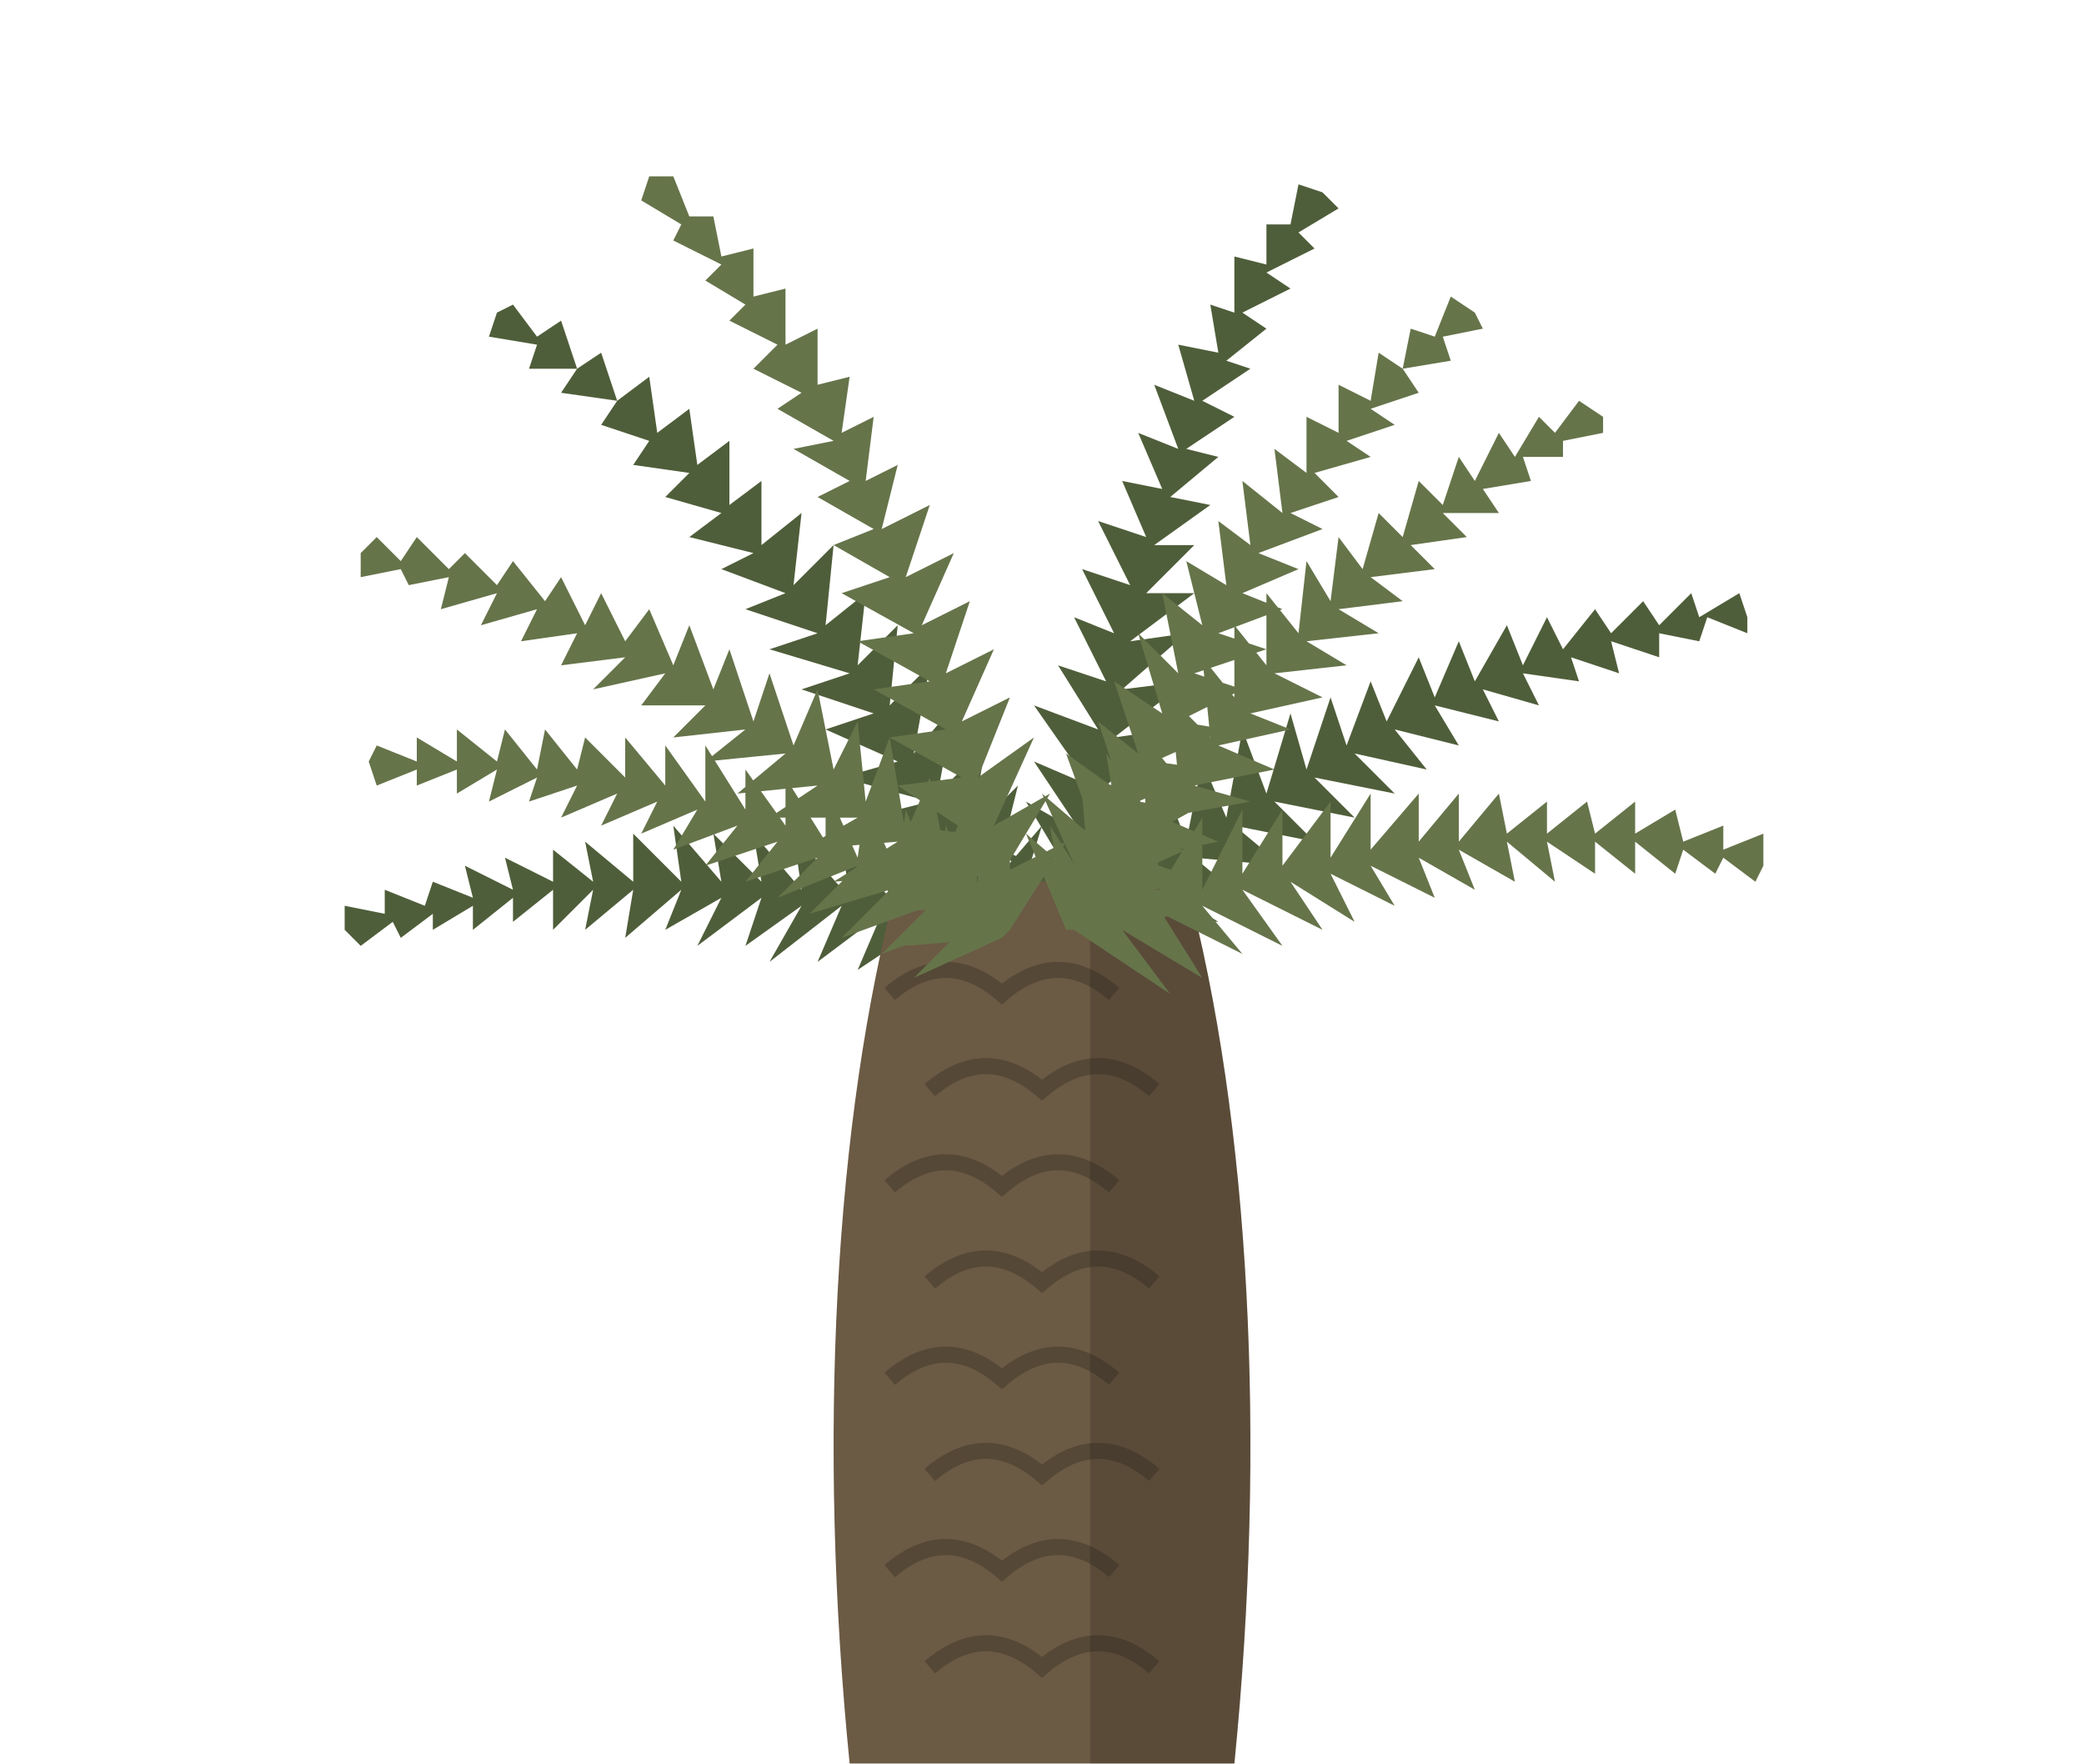
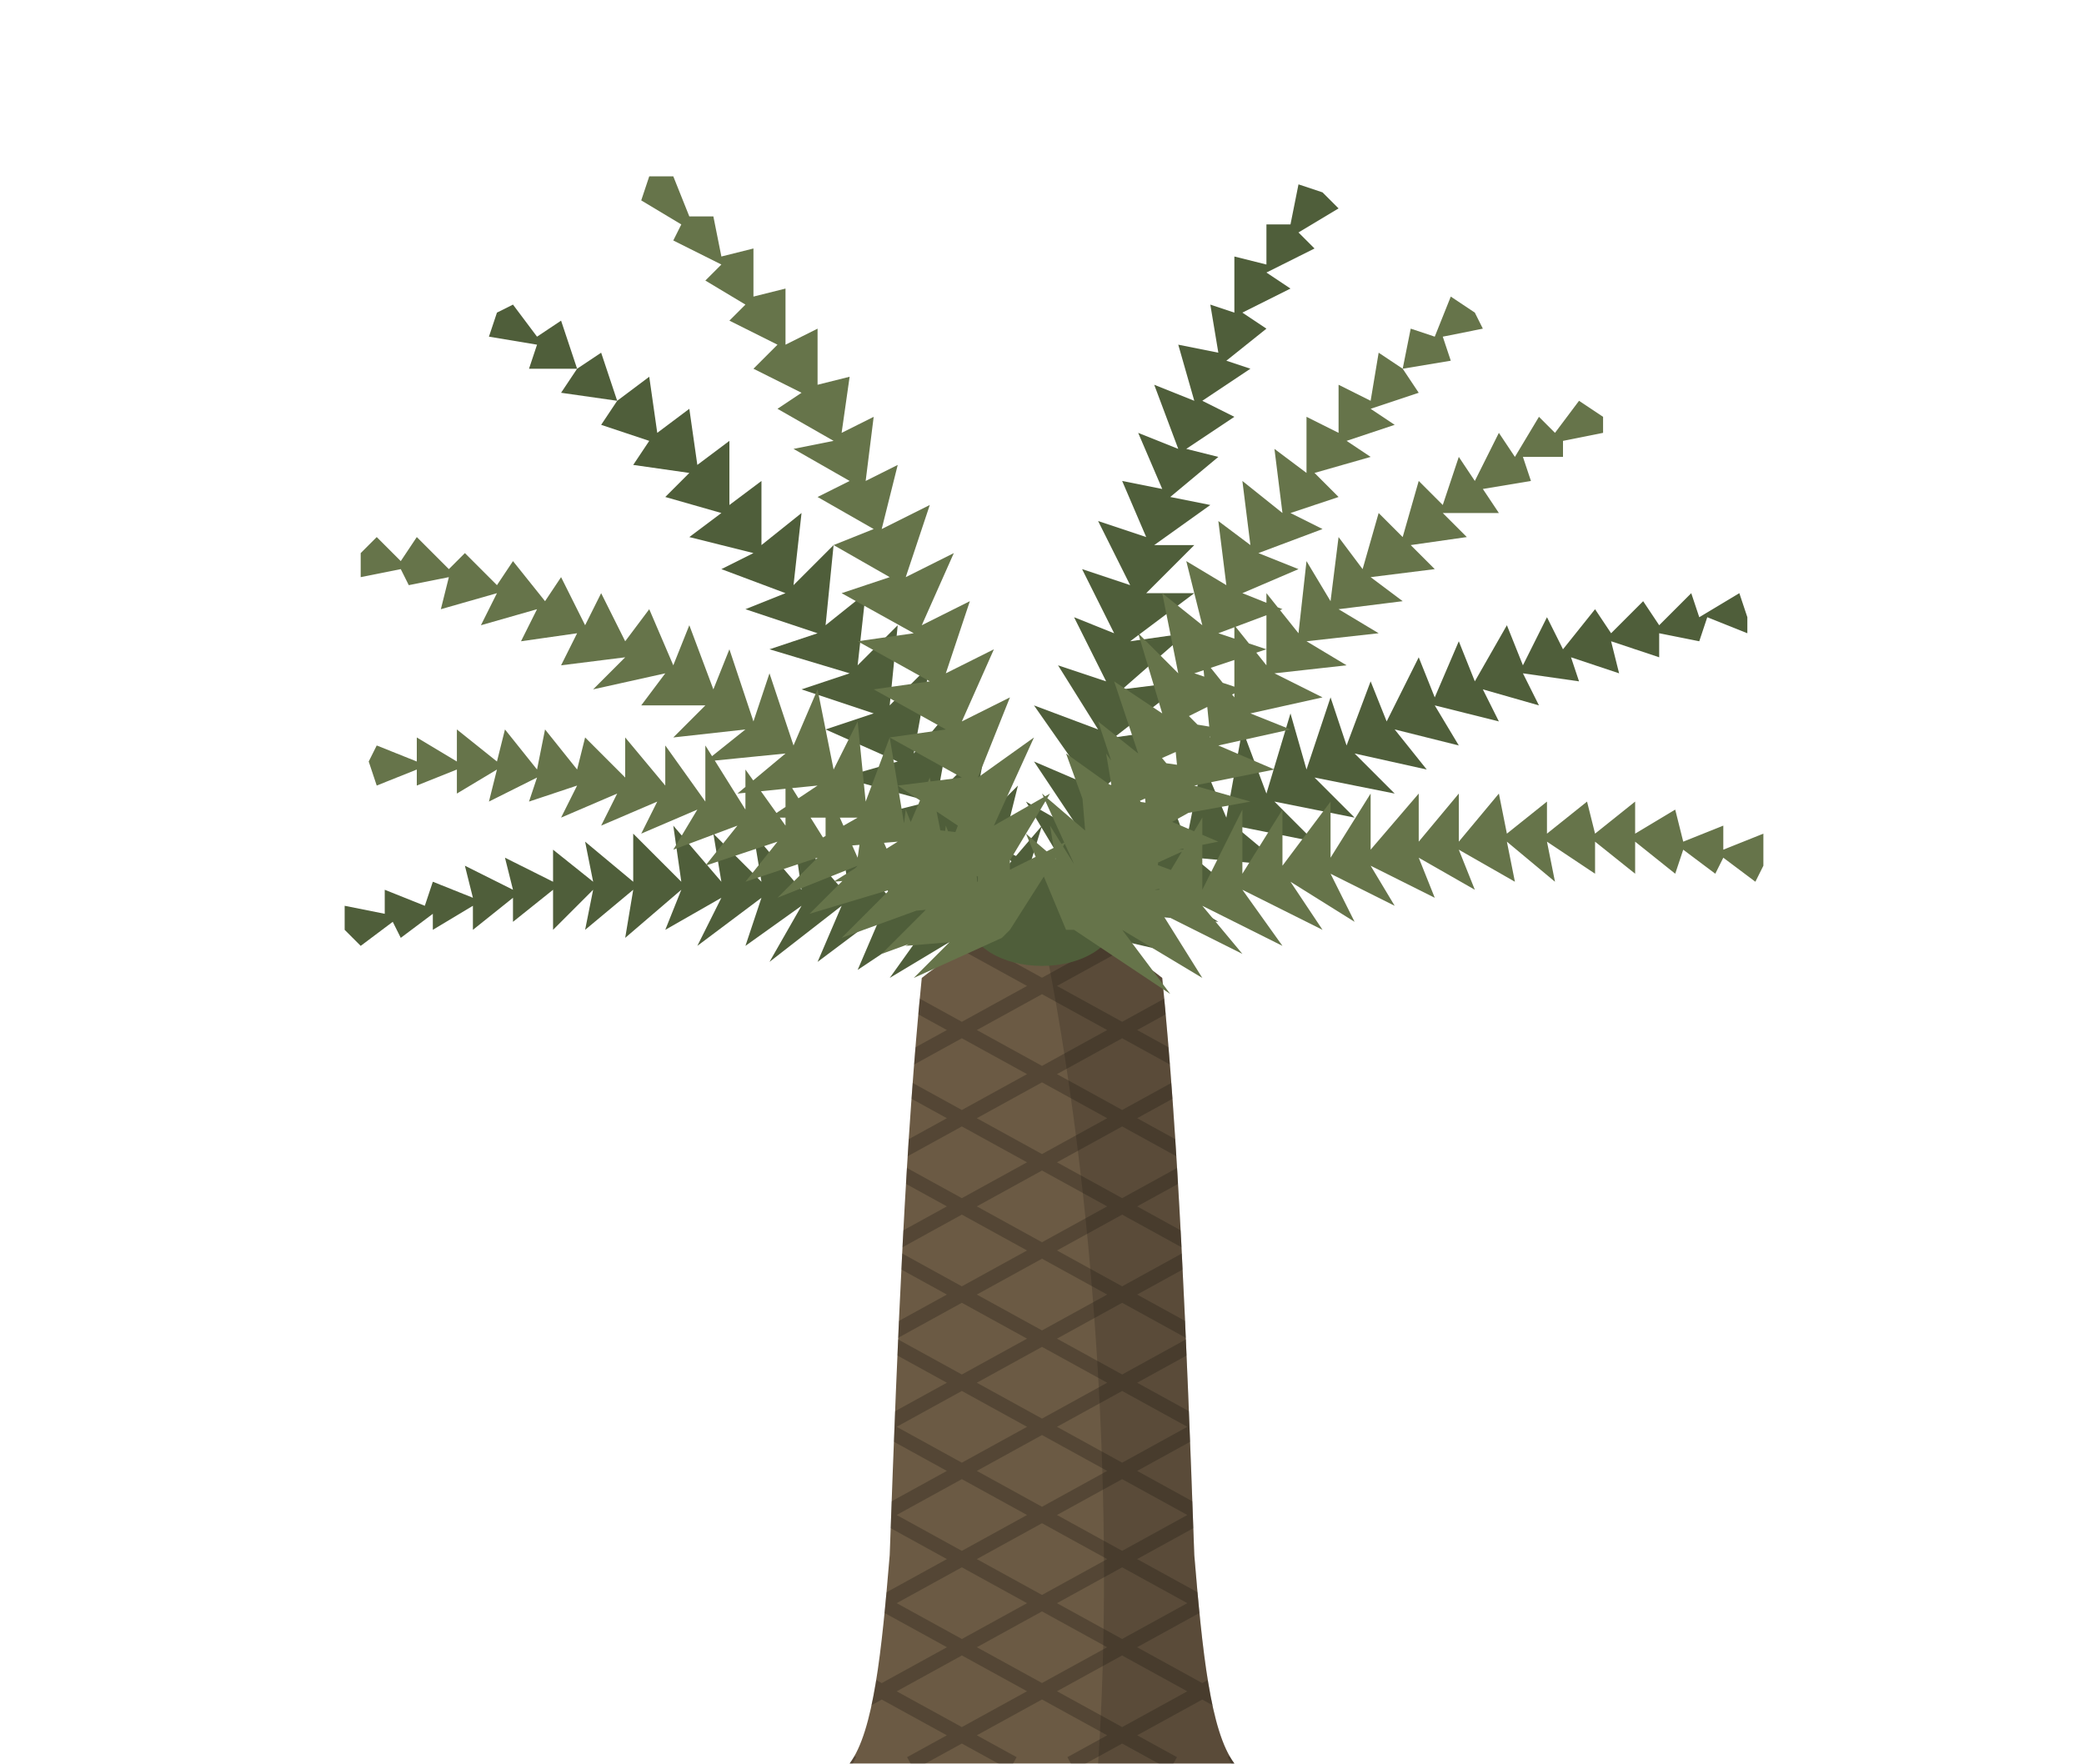
<svg xmlns="http://www.w3.org/2000/svg" viewBox="0 0 260 220">
  <path d="M134 116 L 145 109 L 136 110 L 145 103 L 137 104 L 145 97 L 138 98 L 146 91 L 139 92 L 148 85 L 140 86 L 148 79 L 141 80 L 149 74 L 143 74 L 149 68 L 144 68 L 151 63 L 146 62 L 152 57 L 148 56 L 154 52 L 150 50 L 156 46 L 153 45 L 158 41 L 155 39 L 161 36 L 158 34 L 164 31 L 162 29 L 167 26 L 165 24 L 162 23 L 161 28 L 158 28 L 158 33 L 154 32 L 154 39 L 151 38 L 152 44 L 147 43 L 149 50 L 144 48 L 147 56 L 142 54 L 145 61 L 140 60 L 143 67 L 137 65 L 141 73 L 135 71 L 139 79 L 134 77 L 138 85 L 132 83 L 137 91 L 129 88 L 136 98 L 129 95 L 135 104 L 128 100 L 134 110 L 125 106 L 133 116 Z M126 116 L 130 103 L 124 110 L 127 98 L 121 104 L 123 93 L 117 99 L 119 88 L 114 94 L 116 83 L 111 88 L 112 78 L 107 83 L 108 74 L 103 78 L 104 68 L 99 73 L 100 64 L 95 68 L 95 60 L 91 63 L 91 55 L 87 58 L 86 51 L 82 54 L 81 47 L 77 50 L 75 44 L 72 46 L 70 40 L 67 42 L 64 38 L 62 39 L 61 42 L 67 43 L 66 46 L 72 46 L 70 49 L 77 50 L 75 53 L 81 55 L 79 58 L 86 59 L 83 62 L 90 64 L 86 67 L 94 69 L 90 71 L 98 74 L 93 76 L 102 79 L 96 81 L 106 84 L 100 86 L 109 89 L 103 91 L 112 95 L 105 97 L 116 100 L 108 102 L 119 106 L 110 107 L 122 111 L 113 113 L 125 117 Z M134 116 L 147 119 L 140 114 L 152 115 L 144 110 L 155 112 L 149 107 L 160 108 L 154 103 L 164 105 L 159 100 L 169 102 L 164 97 L 174 99 L 169 94 L 178 96 L 174 91 L 182 93 L 179 88 L 187 90 L 185 86 L 192 88 L 190 84 L 197 85 L 196 82 L 202 84 L 201 80 L 207 82 L 207 79 L 212 80 L 213 77 L 218 79 L 218 77 L 217 74 L 212 77 L 211 74 L 207 78 L 205 75 L 201 79 L 199 76 L 195 81 L 193 77 L 190 83 L 188 78 L 184 85 L 182 80 L 179 87 L 177 82 L 173 90 L 171 85 L 168 93 L 166 87 L 163 96 L 161 89 L 158 99 L 155 91 L 153 102 L 150 95 L 148 105 L 145 97 L 143 108 L 140 100 L 138 112 L 135 103 L 133 115 Z M126 116 L 119 105 L 121 114 L 115 105 L 116 113 L 109 104 L 111 112 L 105 105 L 106 112 L 99 104 L 100 111 L 94 104 L 95 110 L 89 104 L 90 110 L 84 103 L 85 110 L 79 104 L 79 110 L 73 105 L 74 110 L 69 106 L 69 110 L 63 107 L 64 111 L 58 108 L 59 112 L 54 110 L 53 113 L 48 111 L 48 114 L 43 113 L 43 116 L 45 118 L 49 115 L 50 117 L 54 114 L 54 116 L 59 113 L 59 116 L 64 112 L 64 115 L 69 111 L 69 116 L 74 111 L 73 116 L 79 111 L 78 117 L 85 111 L 83 116 L 90 112 L 87 118 L 95 112 L 93 118 L 100 113 L 96 120 L 105 113 L 102 120 L 110 114 L 107 121 L 116 115 L 111 122 L 121 116 L 115 125 L 126 117 Z" fill="#4f5e3a" />
-   <path d="M106 220 C 102 180, 104 140, 112 110 L 148 110 C 156 140, 158 180, 154 220 Z" fill="#6b5a44" />
-   <path d="M111 124 q 7 -6 14 0 q 7 -6 14 0 M116 136 q 7 -6 14 0 q 7 -6 14 0 M111 148 q 7 -6 14 0 q 7 -6 14 0 M116 160 q 7 -6 14 0 q 7 -6 14 0 M111 172 q 7 -6 14 0 q 7 -6 14 0 M116 184 q 7 -6 14 0 q 7 -6 14 0 M111 196 q 7 -6 14 0 q 7 -6 14 0 M116 208 q 7 -6 14 0 q 7 -6 14 0" stroke="#1d1812" stroke-width="2" opacity="0.28" fill="none" />
-   <path d="M136 110 L 148 110 C 156 140, 158 180, 154 220 L 136 220 Z" fill="#1d1812" opacity="0.22" />
+   <defs>
+     <clipPath id="prehistoric-cycad-trunk">
+       <path d="M106 220 C 109 216, 110 206, 111 194 C 112 166, 113 142, 115 122 Q 130 110, 145 122 C 147 142, 148 166, 149 194 C 150 206, 151 216, 154 220 Z" />
+     </clipPath>
+   </defs>
+   <path d="M106 220 C 109 216, 110 206, 111 194 C 112 166, 113 142, 115 122 Q 130 110, 145 122 C 147 142, 148 166, 149 194 C 150 206, 151 216, 154 220 Z" fill="#6b5a44" />
+   <path d="M104 115.3 L 110 112 M150 112 L 156 115.3 M104 126.3 L 130 112 M130 112 L 156 126.3 M104 137.3 L 150 112 M110 112 L 156 137.3 M104 148.3 L 156 119.7 M104 119.7 L 156 148.3 M104 159.3 L 156 130.7 M104 130.7 L 156 159.3 M104 170.3 L 156 141.7 M104 141.7 L 156 170.3 M104 181.3 L 156 152.7 M104 152.7 L 156 181.3 M104 192.3 L 156 163.7 M104 163.7 L 156 192.3 M104 203.3 L 156 174.7 M104 174.7 L 156 203.3 M104 214.3 L 156 185.7 M104 185.7 L 156 214.3 M113.6 220 L 156 196.7 M104 196.7 L 146.4 220 M133.6 220 L 156 207.7 M104 207.7 L 126.4 220 M153.6 220 L 156 218.7 M104 218.7 L 106.4 220" stroke="#1d1812" stroke-width="1.8" opacity="0.3" fill="none" clip-path="url(#prehistoric-cycad-trunk)" />
+   <path d="M130 116 Q 137.5 116, 145 122 C 147 142, 148 166, 149 194 C 150 206, 151 216, 154 220 L 137 220 C 139 190, 137 150, 130 116 Z" fill="#1d1812" opacity="0.22" />
+   <ellipse cx="130" cy="115" rx="9" ry="5.5" fill="#4f5e3a" />
  <path d="M126 116 L 133 105 L 125 109 L 131 99 L 124 103 L 129 92 L 122 97 L 126 87 L 120 90 L 124 81 L 118 84 L 121 75 L 115 78 L 119 69 L 113 72 L 116 63 L 110 66 L 112 58 L 108 60 L 109 52 L 105 54 L 106 47 L 102 48 L 102 41 L 98 43 L 98 36 L 94 37 L 94 31 L 90 32 L 89 27 L 86 27 L 84 22 L 81 22 L 80 25 L 85 28 L 84 30 L 90 33 L 88 35 L 93 38 L 91 40 L 97 43 L 94 46 L 100 49 L 97 51 L 104 55 L 99 56 L 106 60 L 102 62 L 109 66 L 104 68 L 111 72 L 105 74 L 114 79 L 107 80 L 116 85 L 109 86 L 118 91 L 111 92 L 120 97 L 112 98 L 121 104 L 112 103 L 123 110 L 114 110 L 125 116 Z M134 116 L 147 111 L 137 111 L 148 106 L 140 106 L 149 101 L 142 100 L 151 96 L 144 95 L 153 91 L 147 90 L 155 86 L 149 84 L 158 81 L 152 79 L 160 76 L 155 74 L 162 71 L 157 69 L 165 66 L 161 64 L 167 62 L 164 59 L 171 57 L 168 55 L 174 53 L 171 51 L 177 49 L 175 46 L 181 45 L 180 42 L 185 41 L 184 39 L 181 37 L 179 42 L 176 41 L 175 46 L 172 44 L 171 50 L 167 48 L 167 54 L 163 52 L 163 59 L 159 56 L 160 64 L 155 60 L 156 68 L 152 65 L 153 73 L 148 70 L 150 78 L 145 74 L 147 84 L 142 79 L 145 89 L 139 85 L 142 94 L 137 90 L 140 99 L 133 94 L 137 105 L 130 99 L 135 110 L 128 104 L 133 116 Z M134 116 L 148 114 L 138 112 L 150 110 L 142 107 L 152 105 L 145 102 L 156 100 L 149 98 L 159 96 L 152 93 L 161 91 L 156 89 L 165 87 L 159 84 L 168 83 L 163 80 L 172 79 L 167 76 L 175 75 L 171 72 L 179 71 L 176 68 L 183 67 L 180 64 L 187 64 L 185 61 L 191 60 L 190 57 L 195 57 L 195 55 L 200 54 L 200 52 L 197 50 L 194 54 L 192 52 L 189 57 L 187 54 L 184 60 L 182 57 L 180 63 L 177 60 L 175 67 L 172 64 L 170 71 L 167 67 L 166 75 L 163 70 L 162 79 L 158 74 L 158 83 L 154 78 L 154 87 L 150 82 L 151 92 L 146 87 L 147 97 L 142 91 L 143 101 L 138 94 L 140 106 L 135 99 L 136 111 L 131 103 L 133 115 Z M126 116 L 126 103 L 122 111 L 121 99 L 118 107 L 116 97 L 113 104 L 111 92 L 108 100 L 107 90 L 104 96 L 102 86 L 99 93 L 96 84 L 94 90 L 91 81 L 89 86 L 86 78 L 84 83 L 81 76 L 78 80 L 75 74 L 73 78 L 70 72 L 68 75 L 64 70 L 62 73 L 58 69 L 56 71 L 52 67 L 50 70 L 47 67 L 45 69 L 45 72 L 50 71 L 51 73 L 56 72 L 55 76 L 62 74 L 60 78 L 67 76 L 65 80 L 72 79 L 70 83 L 78 82 L 74 86 L 83 84 L 80 88 L 88 88 L 84 92 L 93 91 L 88 95 L 98 94 L 92 99 L 102 98 L 96 102 L 107 102 L 100 106 L 112 105 L 104 110 L 116 109 L 110 114 L 121 113 L 113 118 L 125 117 Z M126 116 L 122 104 L 122 113 L 118 103 L 117 111 L 113 101 L 112 109 L 108 100 L 107 107 L 103 98 L 103 105 L 98 97 L 98 103 L 93 96 L 93 101 L 88 93 L 88 100 L 83 93 L 83 98 L 78 92 L 78 97 L 73 92 L 72 96 L 68 91 L 67 96 L 63 91 L 62 95 L 57 91 L 57 95 L 52 92 L 52 95 L 47 93 L 46 95 L 47 98 L 52 96 L 52 98 L 57 96 L 57 99 L 62 96 L 61 100 L 67 97 L 66 100 L 72 98 L 70 102 L 77 99 L 75 103 L 82 100 L 80 104 L 87 101 L 84 106 L 92 103 L 88 108 L 97 105 L 93 110 L 102 107 L 97 112 L 107 108 L 101 114 L 111 111 L 105 117 L 116 113 L 110 119 L 121 115 L 114 122 L 125 117 Z M134 116 L 146 124 L 140 116 L 150 122 L 145 114 L 155 119 L 150 113 L 160 118 L 155 111 L 165 116 L 161 110 L 169 115 L 166 109 L 174 113 L 171 108 L 179 112 L 177 107 L 184 111 L 182 106 L 189 110 L 188 105 L 194 110 L 193 105 L 199 109 L 199 105 L 204 109 L 204 105 L 209 109 L 210 106 L 214 109 L 215 107 L 219 110 L 220 108 L 220 104 L 215 106 L 215 103 L 210 105 L 209 101 L 204 104 L 204 100 L 199 104 L 198 100 L 193 104 L 193 100 L 188 104 L 187 99 L 182 105 L 182 99 L 177 105 L 177 99 L 171 106 L 171 99 L 166 107 L 166 100 L 160 108 L 160 101 L 155 109 L 155 101 L 150 111 L 150 102 L 144 112 L 145 103 L 139 113 L 139 105 L 134 115 Z" fill="#66744a" />
</svg>
